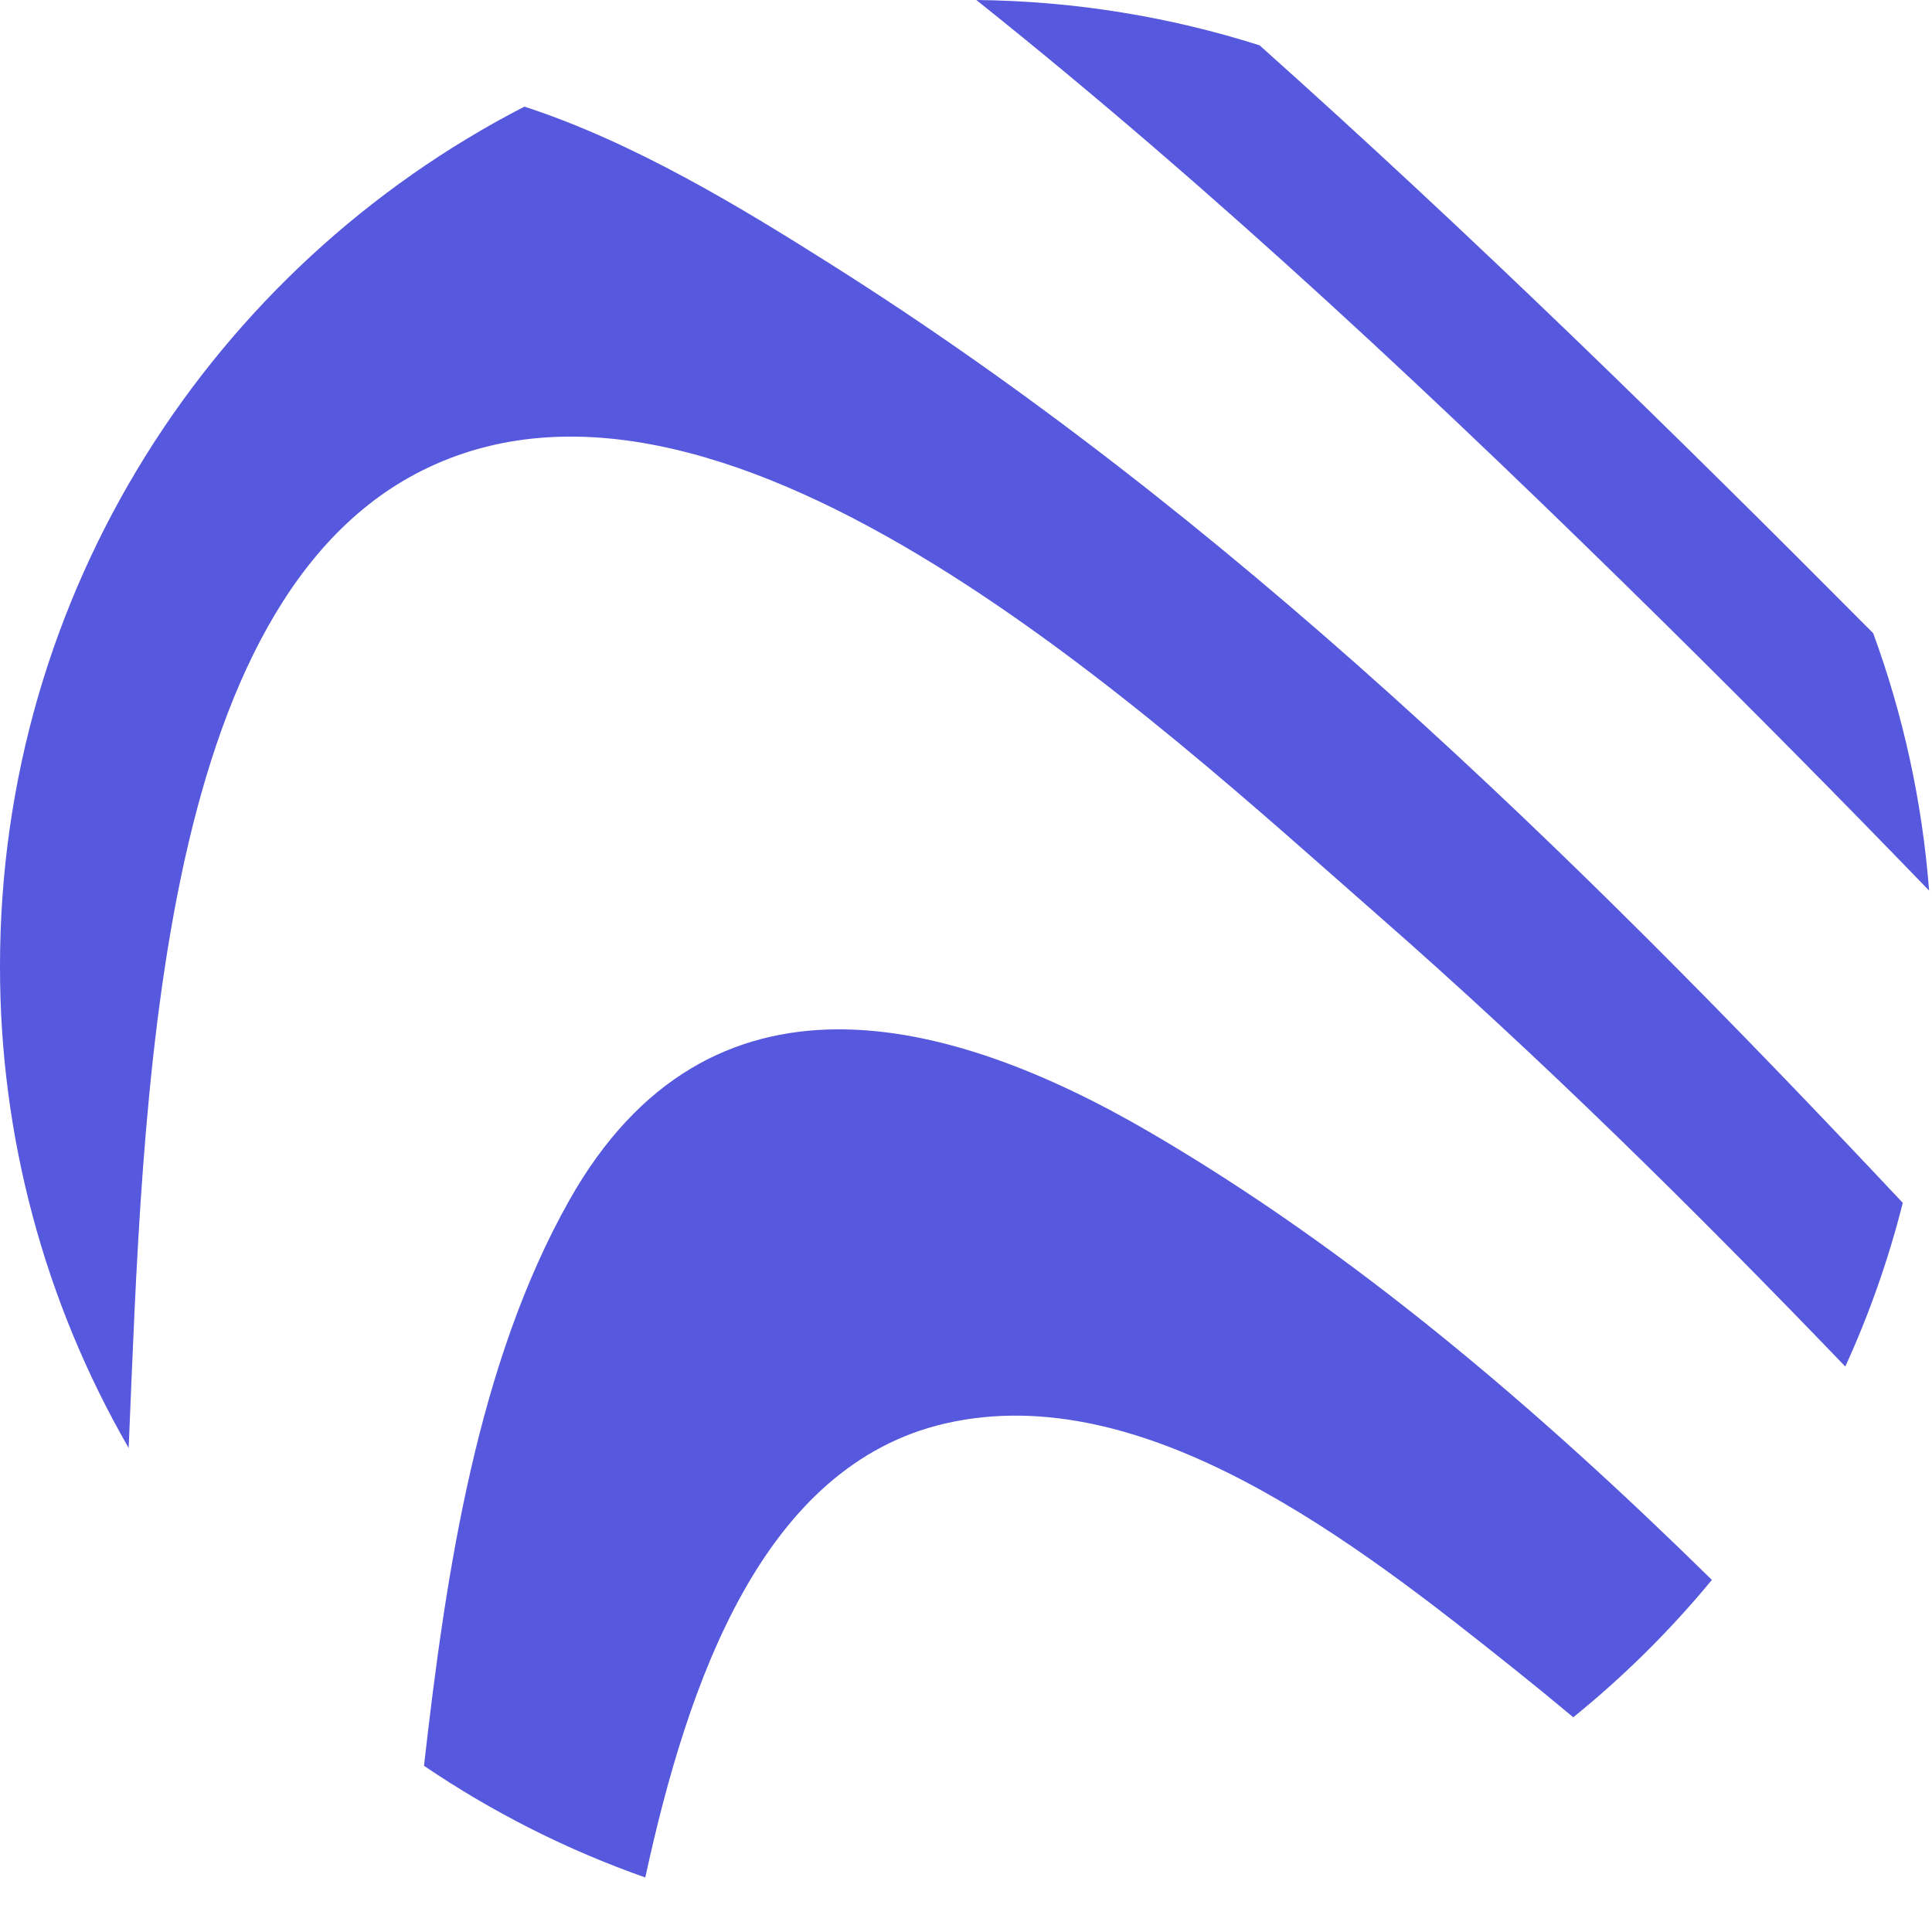
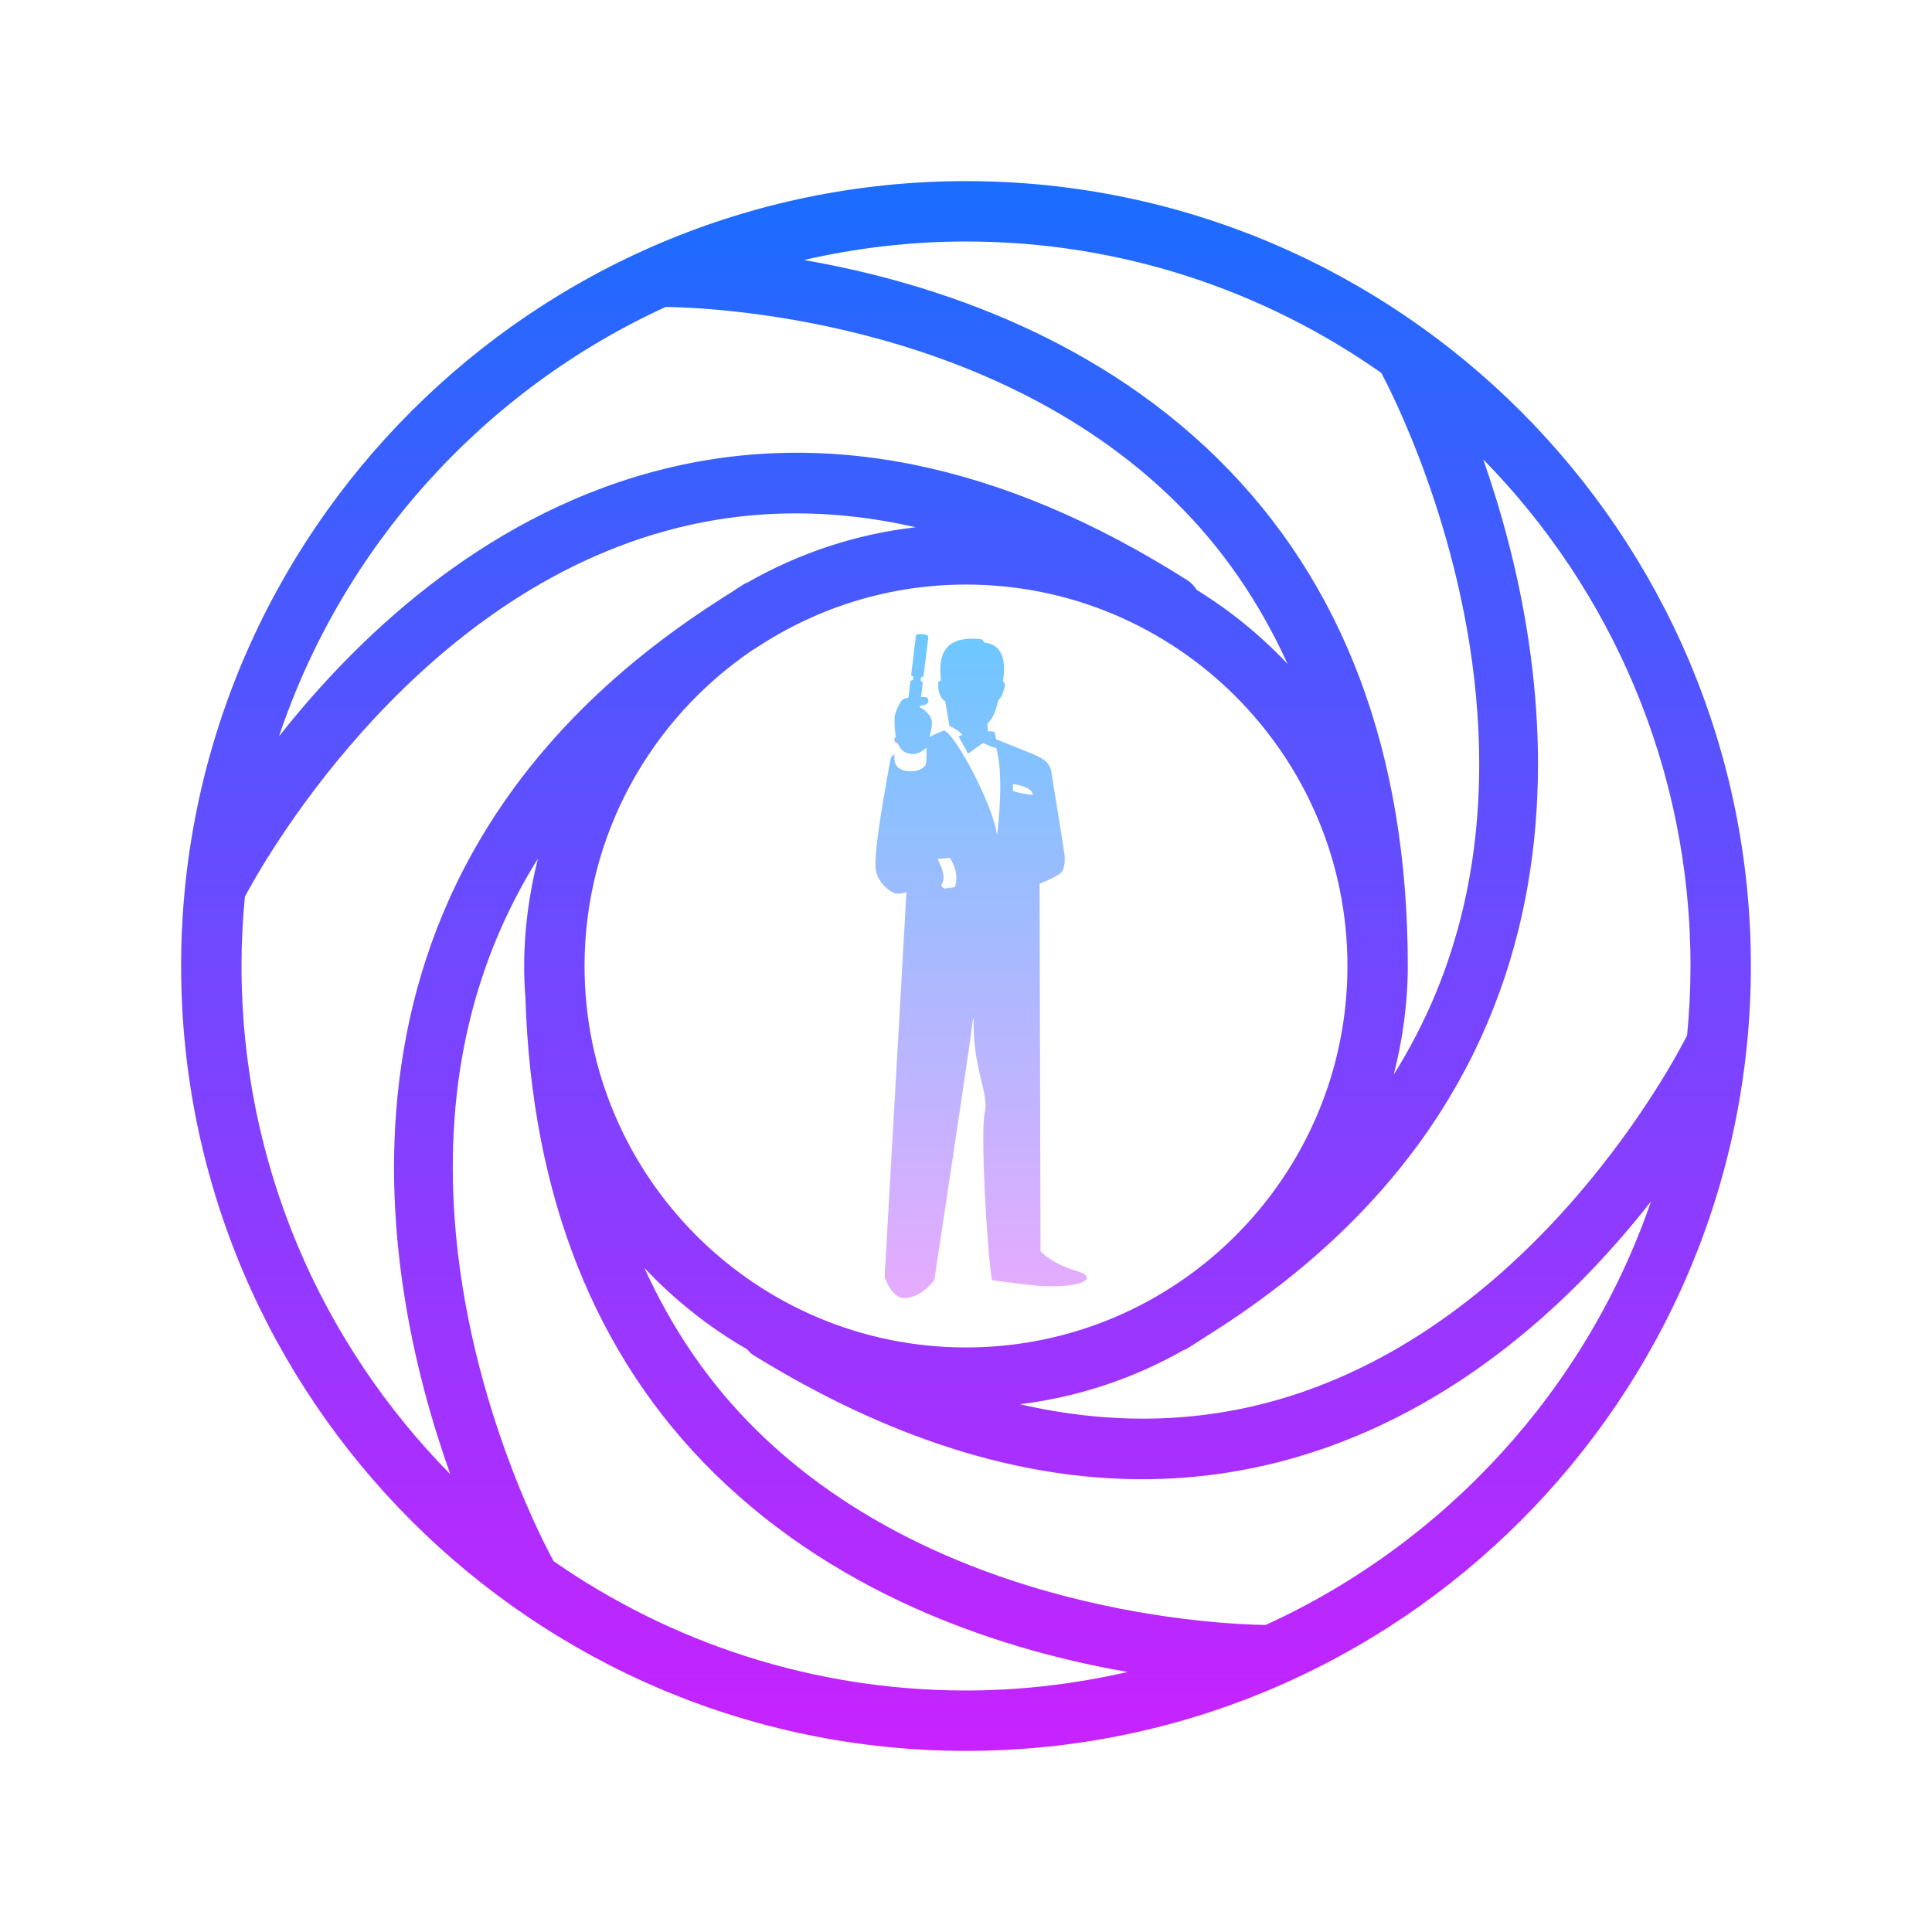
- <svg xmlns="http://www.w3.org/2000/svg" width="32" height="32">
-   <path d="M31.952 14.751a260.51 260.51 0 00-4.359-4.407C23.932 6.734 20.16 3.182 16.171 0c1.634.017 3.21.28 4.692.751 3.487 3.114 6.846 6.398 10.163 9.737.493 1.346.811 2.776.926 4.262zm-1.388 7.883c-2.496-2.597-5.051-5.12-7.737-7.471-3.706-3.246-10.693-9.81-15.736-7.418-4.552 2.158-4.717 10.543-4.96 16.238A15.926 15.926 0 010 16C0 9.799 3.528 4.421 8.686 1.766c1.82.593 3.593 1.675 5.038 2.587 6.569 4.14 12.29 9.71 17.792 15.57-.237.94-.557 1.846-.952 2.711zm-4.505 5.81a56.161 56.161 0 00-1.007-.823c-2.574-2.054-6.087-4.805-9.394-4.044-3.022.695-4.264 4.267-4.97 7.52a15.945 15.945 0 01-3.665-1.85c.366-3.242.89-6.675 2.405-9.364 2.315-4.107 6.287-3.072 9.613-1.132 3.36 1.96 6.417 4.572 9.313 7.417a16.097 16.097 0 01-2.295 2.275z" fill="#5658DD" fill-rule="nonzero" />
+ <svg xmlns="http://www.w3.org/2000/svg" viewBox="0 0 64 64" width="512px" height="512px">
+   <linearGradient id="XyS27xUHG8anRCGFhA5Wca" x1="31.131" x2="31.131" y1="28.71" y2="28.9" gradientUnits="userSpaceOnUse" spreadMethod="reflect">
+     <stop offset="0" stop-color="#6dc7ff" />
+     <stop offset="1" stop-color="#e6abff" />
+   </linearGradient>
+   <path fill="url(#XyS27xUHG8anRCGFhA5Wca)" d="M31.198,28.797c-0.002,0.052-0.034,0.099-0.07,0.103s-0.065-0.034-0.062-0.086 c0.002-0.052,0.034-0.099,0.07-0.103S31.2,28.744,31.198,28.797z" />
+   <linearGradient id="XyS27xUHG8anRCGFhA5Wcb" x1="29.698" x2="29.698" y1="24.415" y2="24.623" gradientUnits="userSpaceOnUse" spreadMethod="reflect">
+     <stop offset="0" stop-color="#6dc7ff" />
+     <stop offset="1" stop-color="#e6abff" />
+   </linearGradient>
+   <path fill="url(#XyS27xUHG8anRCGFhA5Wcb)" d="M29.635,24.558c-0.022-0.053-0.011-0.114,0.024-0.135c0.035-0.022,0.081,0.005,0.102,0.058 c0.022,0.053,0.011,0.114-0.024,0.135C29.702,24.638,29.657,24.61,29.635,24.558z" />
+   <linearGradient id="XyS27xUHG8anRCGFhA5Wcc" x1="32.5" x2="32.5" y1="21" y2="43" gradientUnits="userSpaceOnUse" spreadMethod="reflect">
+     <stop offset="0" stop-color="#6dc7ff" />
+     <stop offset="1" stop-color="#e6abff" />
+   </linearGradient>
+   <path fill="url(#XyS27xUHG8anRCGFhA5Wcc)" d="M34.469,41.458l-0.032-12.183c0,0,0.391-0.149,0.659-0.32 c0.163-0.104,0.184-0.372,0.171-0.611c-0.006-0.108-0.411-2.588-0.443-2.786c-0.038-0.228-0.162-0.391-0.576-0.566 c-0.19-0.08-1.246-0.498-1.246-0.498l-0.061-0.255l-0.221-0.021l-0.008-0.257c0.262-0.216,0.355-0.754,0.355-0.754 c0.119-0.114,0.182-0.296,0.218-0.486c0.021-0.115-0.06-0.142-0.06-0.142c0.067-0.473,0.11-1.22-0.62-1.293 c0,0-0.039-0.08-0.085-0.108c-1.518-0.183-1.389,0.891-1.349,1.36c0,0-0.093,0.043-0.093,0.087c0,0.129,0,0.475,0.234,0.604 l0.141,0.82c0.383,0.175,0.42,0.301,0.42,0.301l-0.117,0.047l0.311,0.568l0.499-0.353c0,0,0.229,0.114,0.439,0.173 c0.234,0.863,0.093,2.292,0.029,2.848l-0.012,0.002c-0.134-0.993-1.393-3.343-1.754-3.439c0,0-0.236,0.095-0.479,0.217 c0.163-0.562,0.042-0.667-0.041-0.762c-0.059-0.066-0.136-0.165-0.278-0.217l0.001-0.014l0.007-0.041c0,0,0.097-0.016,0.128-0.022 c0.211-0.039,0.185-0.278,0.006-0.27c-0.05,0.002-0.095,0.004-0.101,0.004l0.058-0.476c0.002-0.022-0.027-0.043-0.074-0.061 l0.014-0.115c0.049-0.008,0.083-0.023,0.086-0.044l0.158-1.302c0.005-0.038-0.085-0.077-0.197-0.089 c-0.114-0.012-0.21,0.009-0.214,0.047l-0.158,1.302c-0.002,0.022,0.027,0.043,0.074,0.061l-0.014,0.115 c-0.049,0.008-0.083,0.023-0.086,0.044l-0.066,0.544h-0.008c-0.106,0.01-0.204,0.044-0.252,0.136c-0.063,0.118-0.2,0.363-0.2,0.55 c0,0.571,0.068,1.174,0.602,1.174c0.211,0,0.369-0.134,0.454-0.207c0,0.129,0.018,0.443-0.028,0.574 c-0.117,0.162-0.32,0.211-0.515,0.205c-0.497-0.014-0.538-0.323-0.512-0.551c0,0-0.113,0.016-0.142,0.186 C29.362,25.95,29,27.779,29,28.674c0,0.566,0.555,0.932,0.709,0.932c0.215,0,0.319-0.057,0.319-0.057l-0.724,12.762 c0,0,0.23,0.688,0.643,0.688c0.594,0,1.006-0.605,1.006-0.605s1.187-7.827,1.28-8.646h0.021c-0.041,1.635,0.52,2.489,0.369,3.101 c-0.151,0.611,0.07,4.541,0.236,5.557c0,0,1.134,0.154,1.445,0.18C35.284,42.67,36,42.524,36,42.333 C35.999,42.058,35.221,42.152,34.469,41.458z M31.631,29.388l-0.346,0.048c-0.043-0.02-0.086-0.063-0.108-0.112 c0.191-0.261-0.014-0.627-0.117-0.872l0.41-0.031C31.618,28.657,31.761,29.001,31.631,29.388z M33.555,26.205v-0.229 c0.047,0,0.655,0.082,0.655,0.359C34.082,26.327,33.713,26.26,33.555,26.205z" />
+   <linearGradient id="XyS27xUHG8anRCGFhA5Wcd" x1="32" x2="32" y1="6" y2="58" gradientUnits="userSpaceOnUse" spreadMethod="reflect">
+     <stop offset="0" stop-color="#1a6dff" />
+     <stop offset="1" stop-color="#c822ff" />
+   </linearGradient>
+   <path fill="url(#XyS27xUHG8anRCGFhA5Wcd)" d="M32,6C17.664,6,6,17.664,6,32s11.664,26,26,26s26-11.664,26-26S46.336,6,32,6z M32,8 c5.115,0,9.857,1.613,13.755,4.351c0.173,0.318,2.761,5.175,3.186,11.273c0.316,4.542-0.619,8.539-2.771,11.972 c0.293-1.153,0.465-2.353,0.465-3.596c0-7.043-2.121-12.699-6.302-16.811c-4.295-4.222-9.82-5.905-13.705-6.576 C28.357,8.217,30.153,8,32,8z M22.048,10.169c1.24,0.011,10.646,0.313,16.884,6.446c1.568,1.542,2.797,3.348,3.721,5.38 c-0.889-0.946-1.901-1.77-3.011-2.454c-0.077-0.123-0.174-0.234-0.305-0.317c-6.177-3.924-12.172-5.124-17.82-3.564 c-5.655,1.562-9.758,5.541-12.275,8.733C11.361,18.072,16.042,12.919,22.048,10.169z M44.636,32c0,6.968-5.668,12.636-12.636,12.636 S19.364,38.968,19.364,32c0-4.338,2.199-8.171,5.539-10.448c0.07-0.045,0.14-0.089,0.211-0.133c1.983-1.295,4.346-2.055,6.886-2.055 C38.968,19.364,44.636,25.032,44.636,32z M8,32c0-0.774,0.04-1.539,0.112-2.295c0.422-0.802,5.291-9.729,13.938-12.116 c2.666-0.736,5.436-0.771,8.287-0.123c-2.013,0.229-3.9,0.871-5.582,1.835c-0.022,0.011-0.047,0.011-0.068,0.024 c-0.184,0.11-0.346,0.226-0.525,0.337c-0.148,0.095-0.299,0.185-0.444,0.284c-13.713,8.856-11.142,22.348-8.8,28.891 C10.644,44.501,8,38.554,8,32z M18.328,51.708c-0.006-0.011-0.005-0.024-0.011-0.035c-0.028-0.049-2.814-5.047-3.257-11.313 c-0.318-4.506,0.613-8.484,2.758-11.913c-0.286,1.14-0.454,2.326-0.454,3.553c0,0.363,0.015,0.721,0.042,1.078 c0.21,6.537,2.298,11.837,6.261,15.733c4.289,4.217,9.803,5.902,13.686,6.575C35.63,55.78,33.841,56,32,56 C26.922,56,22.21,54.41,18.328,51.708z M41.927,53.829c-1.324-0.018-10.655-0.346-16.859-6.445c-1.57-1.543-2.799-3.351-3.724-5.385 c0.993,1.055,2.136,1.969,3.401,2.695c0.063,0.07,0.123,0.142,0.208,0.194c4.434,2.739,8.746,4.113,12.88,4.113 c1.739,0,3.446-0.243,5.117-0.73c5.399-1.574,9.305-5.359,11.742-8.472C52.541,46.04,47.879,51.109,41.927,53.829z M42.39,46.352 c-2.748,0.801-5.625,0.85-8.605,0.165c1.951-0.239,3.783-0.861,5.421-1.792c0.035-0.015,0.071-0.024,0.104-0.044 c0.241-0.143,0.456-0.293,0.689-0.438c0.074-0.049,0.151-0.093,0.224-0.143c13.714-8.75,11.221-22.29,8.911-28.882 C53.377,19.548,56,25.472,56,32c0,0.776-0.04,1.542-0.113,2.3C55.524,35.021,50.906,43.868,42.39,46.352z" />
</svg>
